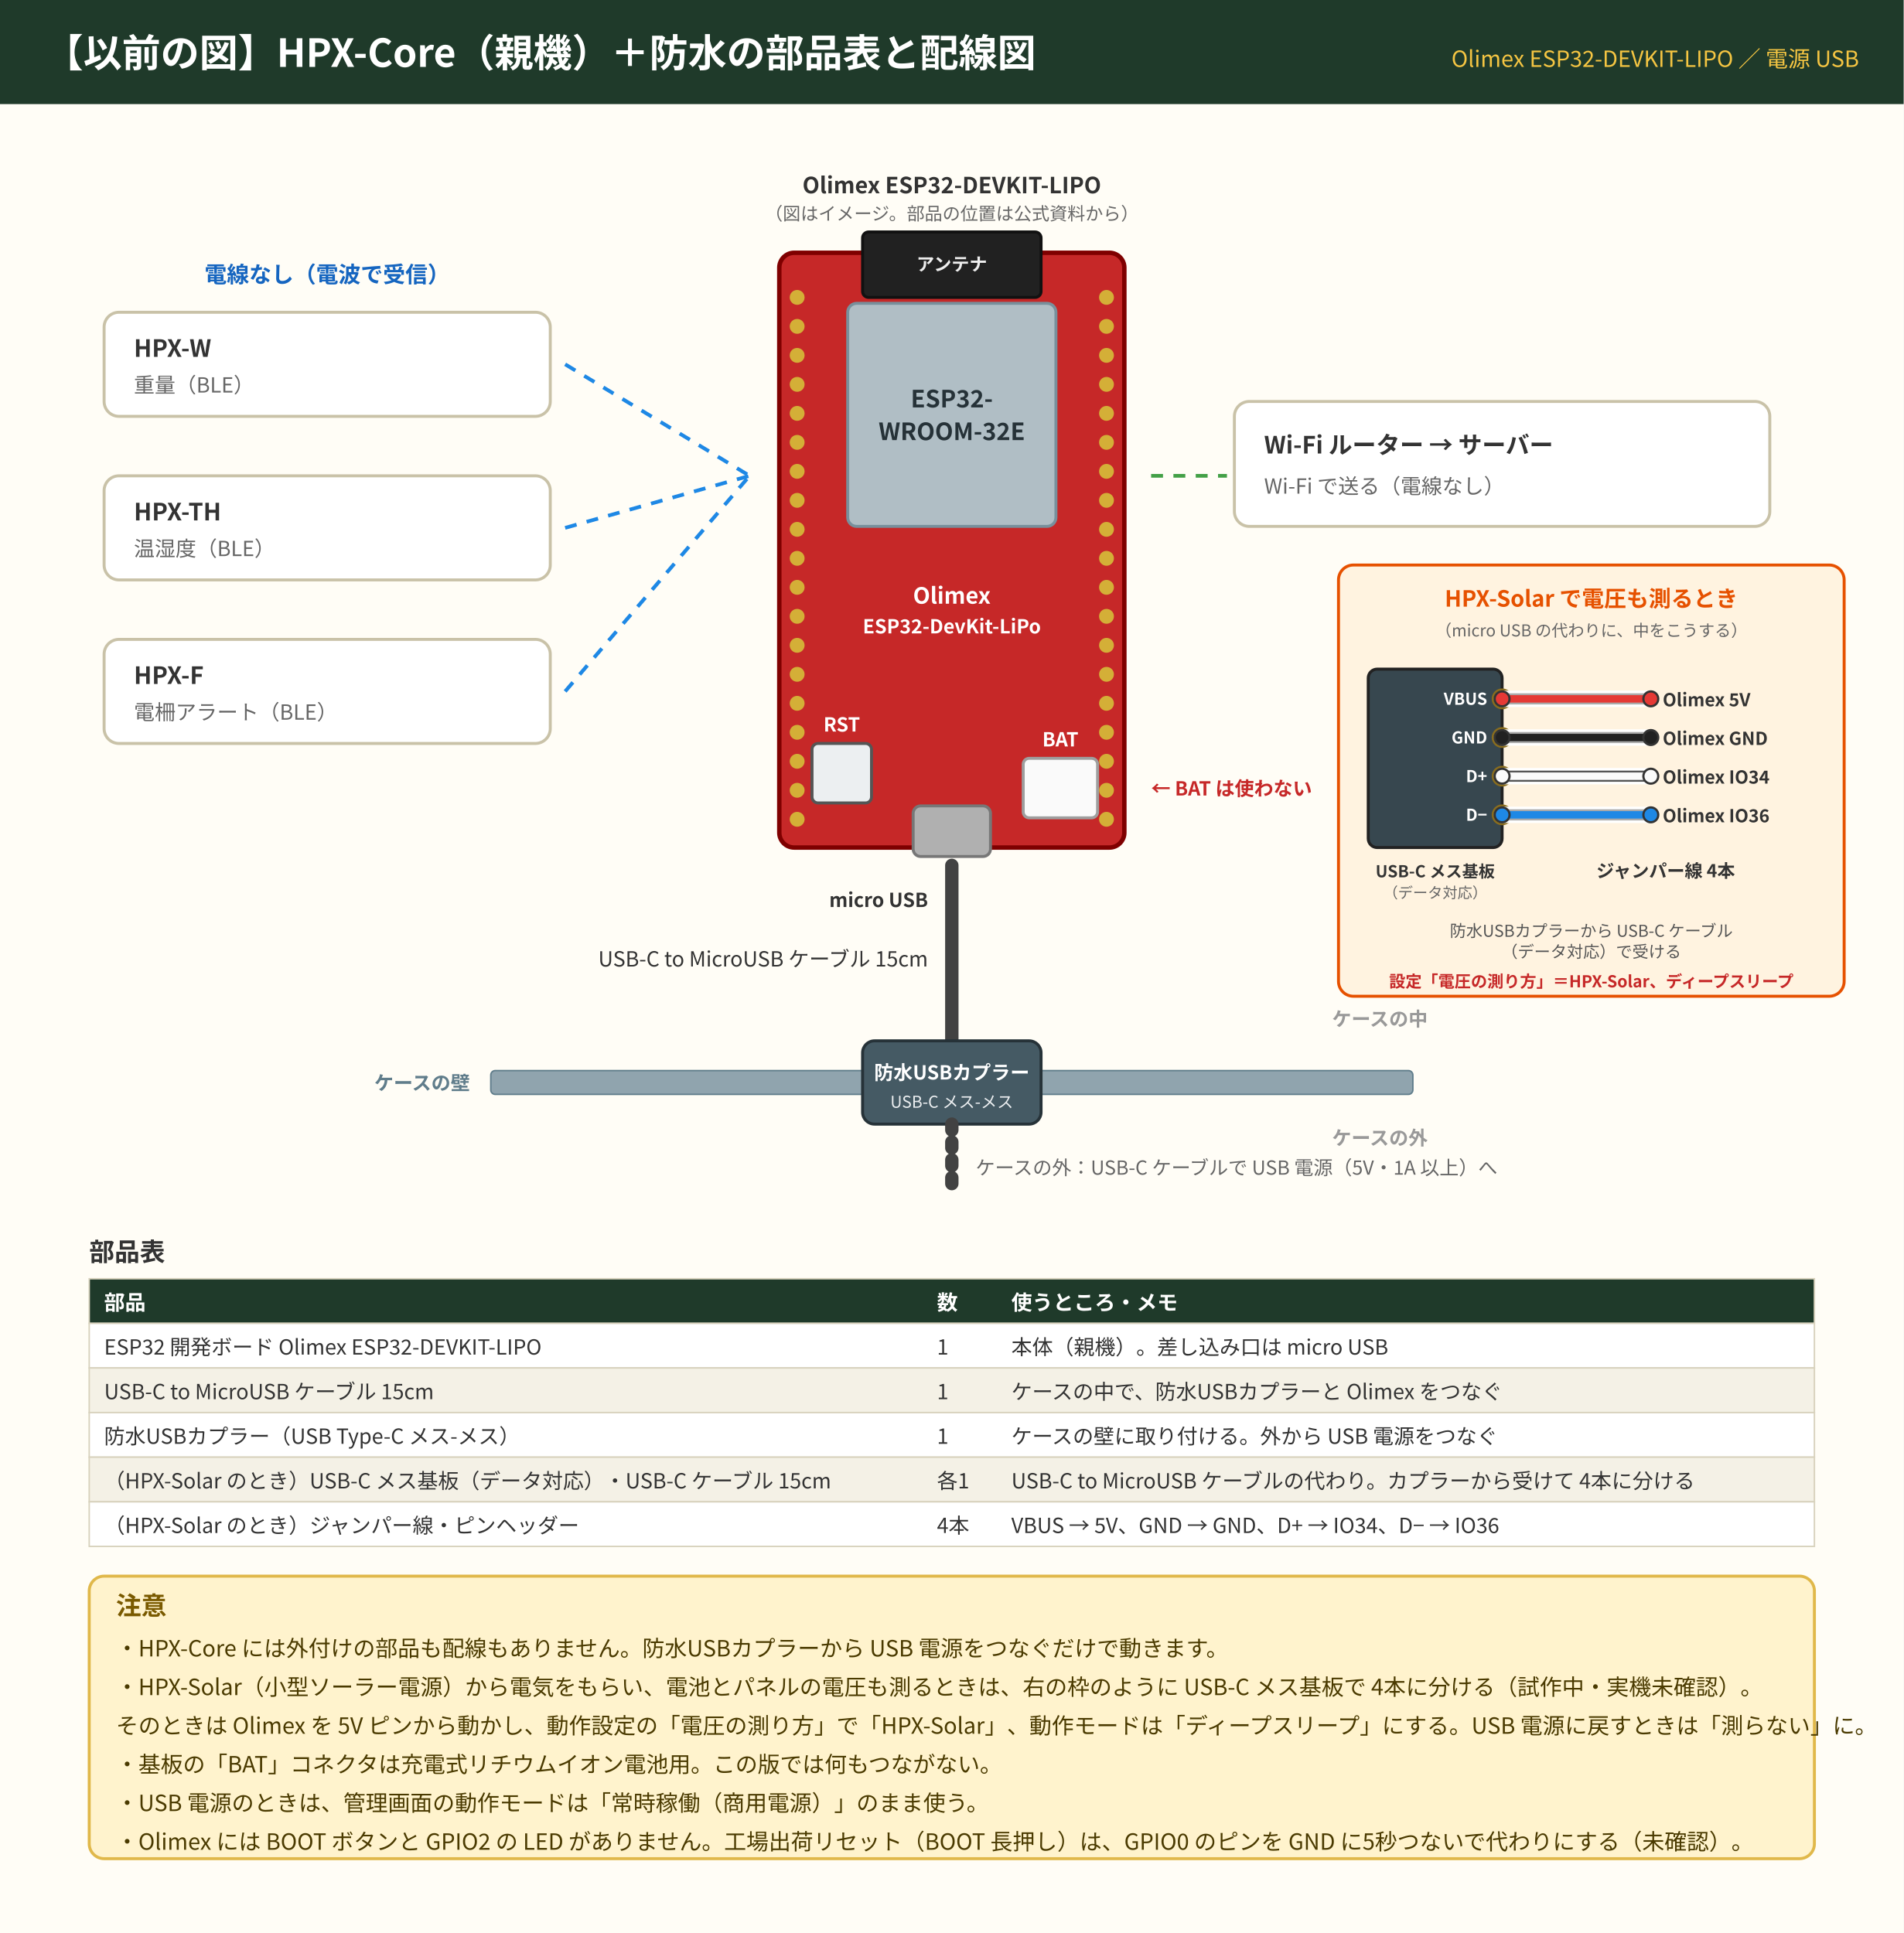
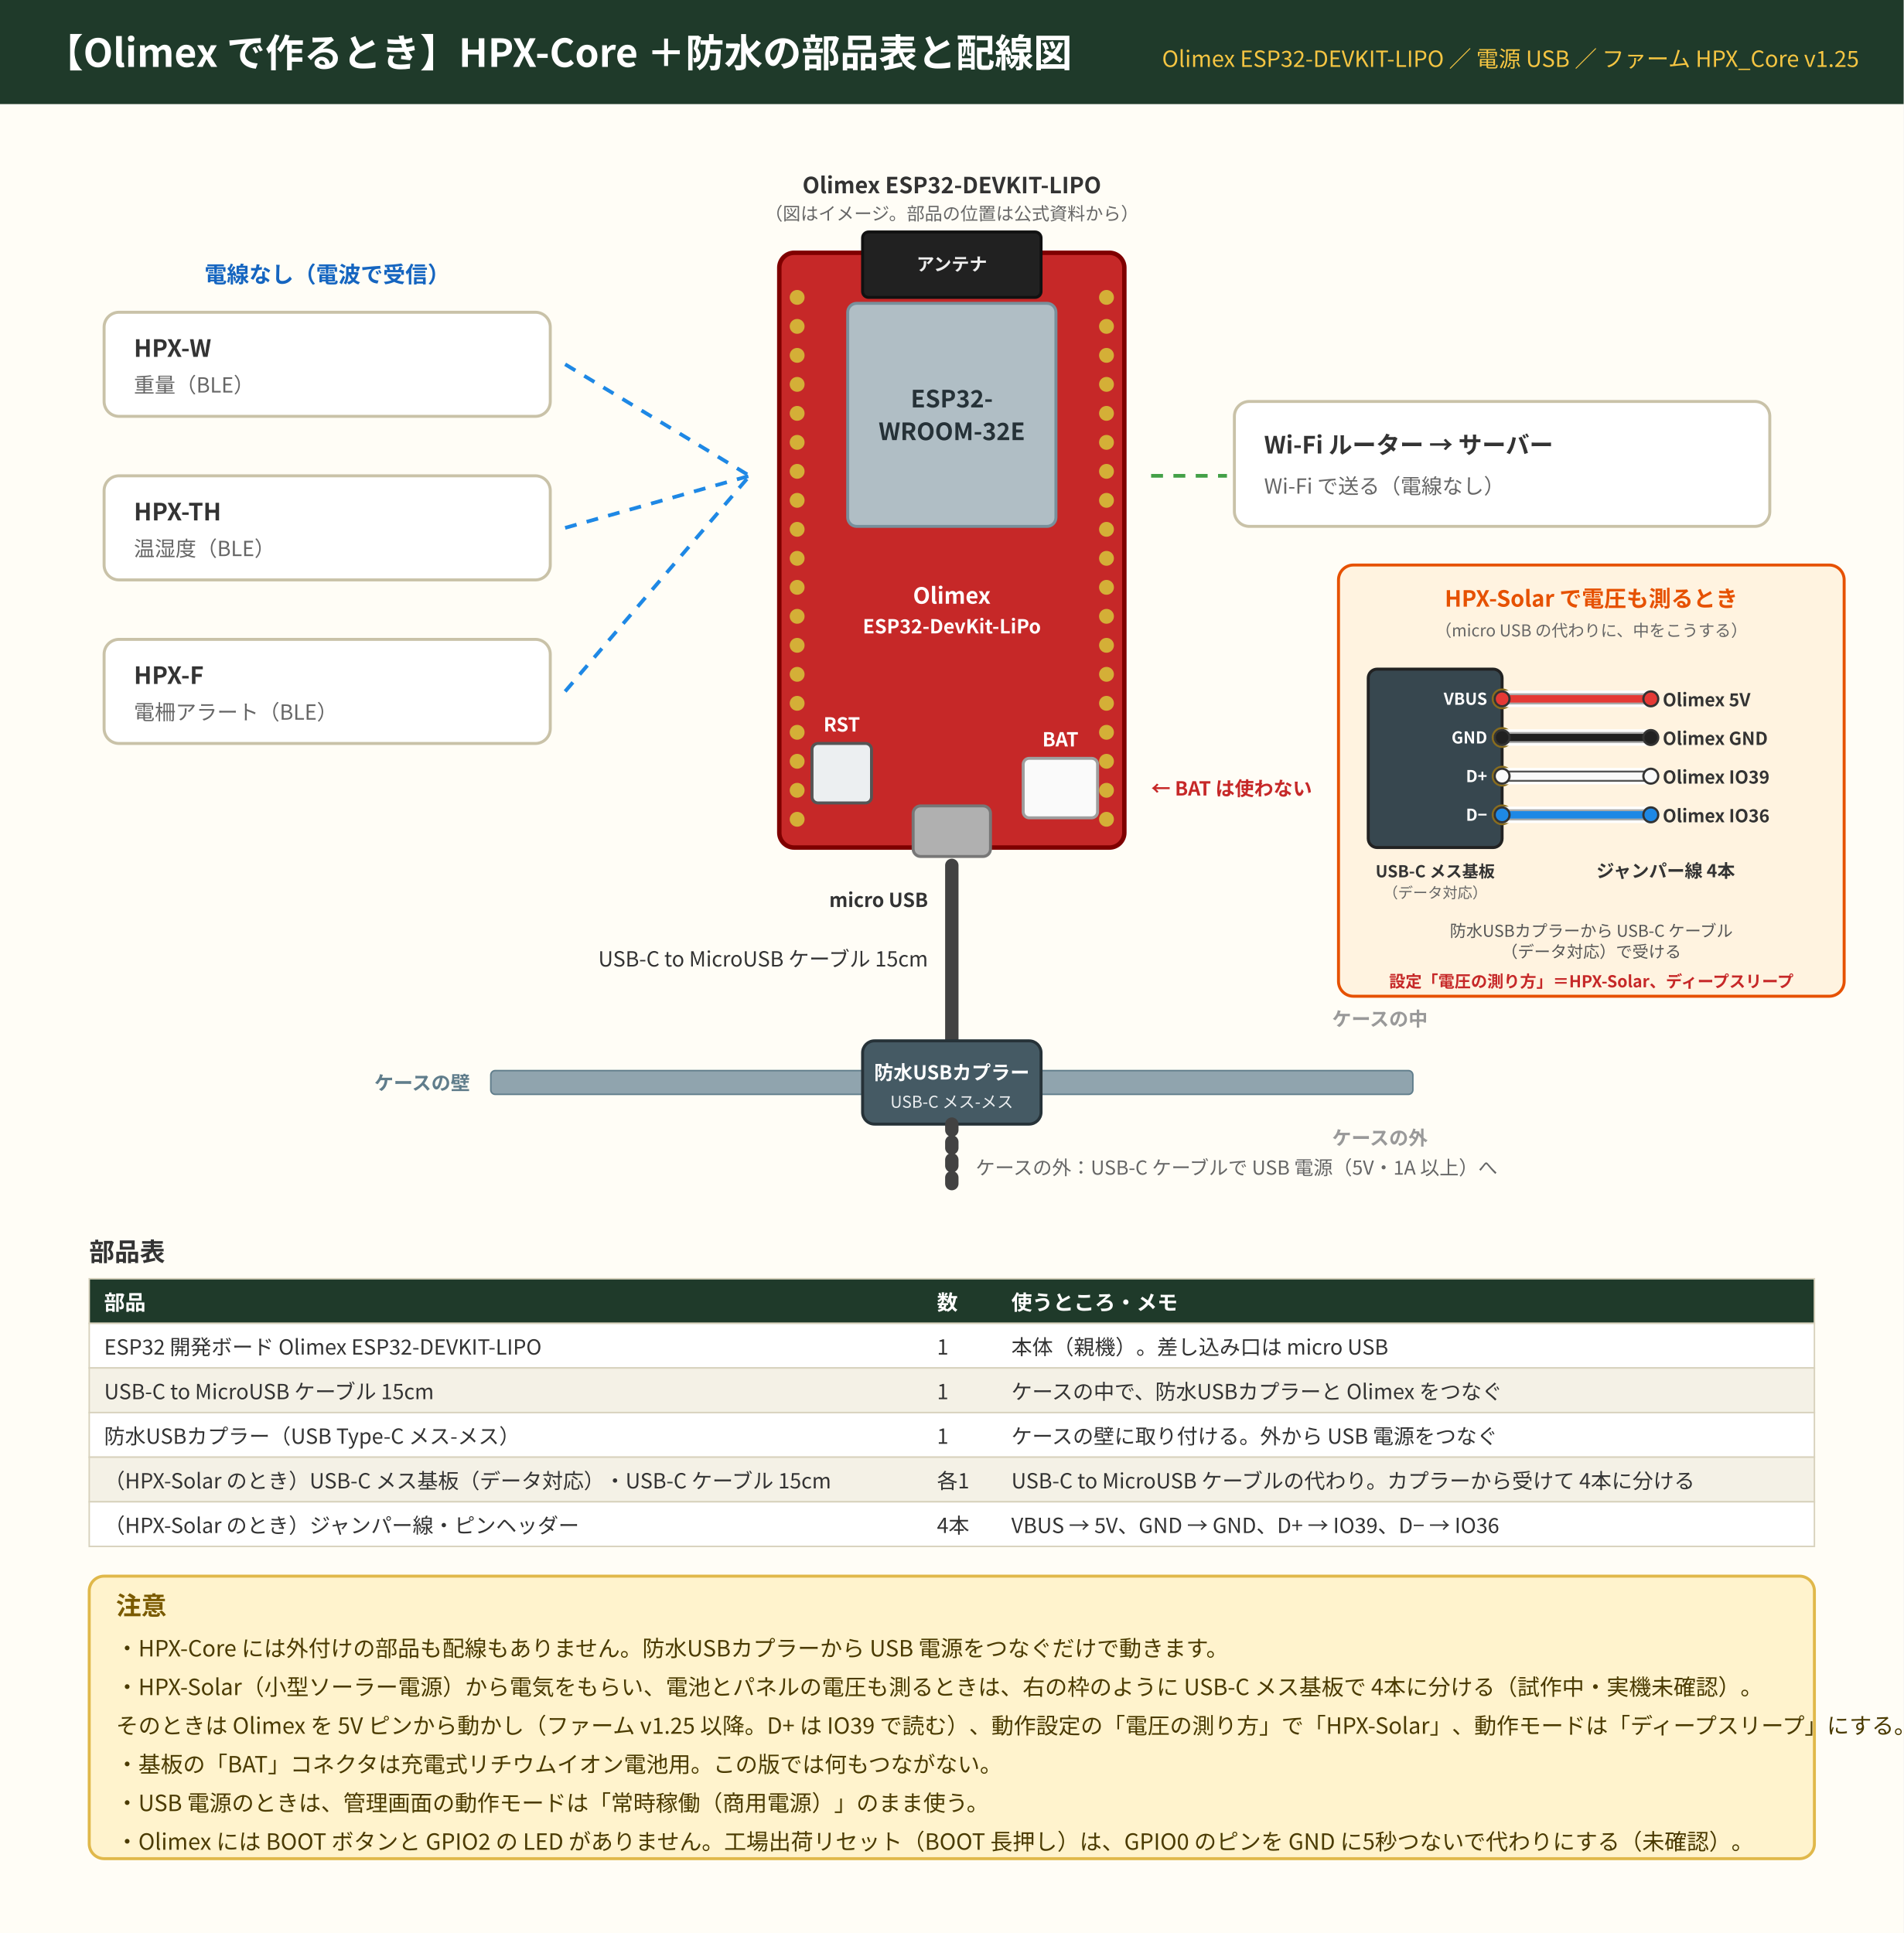
<svg xmlns="http://www.w3.org/2000/svg" width="1280" height="1300" viewBox="0 0 1280 1300">
  <rect width="100%" height="100%" fill="#fffdf6" />
  <rect x="0" y="0" width="1280" height="70" rx="0" fill="#1f3a2a" stroke="none" stroke-width="2" />
-   <text x="30" y="45" font-size="26" text-anchor="start" font-weight="bold" fill="#ffffff" font-family="'Hiragino Kaku Gothic ProN','Hiragino Sans','Meiryo','Yu Gothic','Noto Sans CJK JP','IPAGothic',sans-serif">【以前の図】HPX-Core（親機）＋防水の部品表と配線図</text>
-   <text x="1250" y="45" font-size="15" text-anchor="end" font-weight="normal" fill="#f5c542" font-family="'Hiragino Kaku Gothic ProN','Hiragino Sans','Meiryo','Yu Gothic','Noto Sans CJK JP','IPAGothic',sans-serif">Olimex ESP32-DEVKIT-LIPO ／ 電源 USB</text>
+   <text x="30" y="45" font-size="26" text-anchor="start" font-weight="bold" fill="#ffffff" font-family="'Hiragino Kaku Gothic ProN','Hiragino Sans','Meiryo','Yu Gothic','Noto Sans CJK JP','IPAGothic',sans-serif">【Olimex で作るとき】HPX-Core ＋防水の部品表と配線図</text>
+   <text x="1250" y="45" font-size="15" text-anchor="end" font-weight="normal" fill="#f5c542" font-family="'Hiragino Kaku Gothic ProN','Hiragino Sans','Meiryo','Yu Gothic','Noto Sans CJK JP','IPAGothic',sans-serif">Olimex ESP32-DEVKIT-LIPO ／ 電源 USB ／ ファーム HPX_Core v1.25</text>
  <rect x="524" y="170" width="232" height="400" rx="10" fill="#c62828" stroke="#7f0000" stroke-width="3" />
  <rect x="580" y="156" width="120" height="44" rx="4" fill="#212121" stroke="#111" stroke-width="2" />
  <text x="640" y="182" font-size="12" text-anchor="middle" font-weight="bold" fill="#eee" font-family="'Hiragino Kaku Gothic ProN','Hiragino Sans','Meiryo','Yu Gothic','Noto Sans CJK JP','IPAGothic',sans-serif">アンテナ</text>
  <rect x="570" y="204" width="140" height="150" rx="6" fill="#b0bec5" stroke="#78909c" stroke-width="2" />
  <text x="640" y="274" font-size="16" text-anchor="middle" font-weight="bold" fill="#263238" font-family="'Hiragino Kaku Gothic ProN','Hiragino Sans','Meiryo','Yu Gothic','Noto Sans CJK JP','IPAGothic',sans-serif">ESP32-</text>
  <text x="640" y="296" font-size="16" text-anchor="middle" font-weight="bold" fill="#263238" font-family="'Hiragino Kaku Gothic ProN','Hiragino Sans','Meiryo','Yu Gothic','Noto Sans CJK JP','IPAGothic',sans-serif">WROOM-32E</text>
  <text x="640" y="406" font-size="15" text-anchor="middle" font-weight="bold" fill="#fff" font-family="'Hiragino Kaku Gothic ProN','Hiragino Sans','Meiryo','Yu Gothic','Noto Sans CJK JP','IPAGothic',sans-serif">Olimex</text>
  <text x="640" y="426" font-size="13" text-anchor="middle" font-weight="bold" fill="#fff" font-family="'Hiragino Kaku Gothic ProN','Hiragino Sans','Meiryo','Yu Gothic','Noto Sans CJK JP','IPAGothic',sans-serif">ESP32-DevKit-LiPo</text>
  <rect x="614" y="542" width="52" height="34" rx="5" fill="#b0b0b0" stroke="#777" stroke-width="2" />
  <rect x="546" y="500" width="40" height="40" rx="4" fill="#eceff1" stroke="#555" stroke-width="2" />
  <text x="566" y="492" font-size="13" text-anchor="middle" font-weight="bold" fill="#fff" font-family="'Hiragino Kaku Gothic ProN','Hiragino Sans','Meiryo','Yu Gothic','Noto Sans CJK JP','IPAGothic',sans-serif">RST</text>
  <rect x="688" y="510" width="50" height="40" rx="4" fill="#fafafa" stroke="#9e9e9e" stroke-width="2" />
  <text x="713" y="502" font-size="13" text-anchor="middle" font-weight="bold" fill="#fff" font-family="'Hiragino Kaku Gothic ProN','Hiragino Sans','Meiryo','Yu Gothic','Noto Sans CJK JP','IPAGothic',sans-serif">BAT</text>
  <circle cx="536" cy="200.0" r="5" fill="#d4af37" />
  <circle cx="744" cy="200.0" r="5" fill="#d4af37" />
  <circle cx="536" cy="219.5" r="5" fill="#d4af37" />
  <circle cx="744" cy="219.5" r="5" fill="#d4af37" />
  <circle cx="536" cy="239.0" r="5" fill="#d4af37" />
  <circle cx="744" cy="239.0" r="5" fill="#d4af37" />
  <circle cx="536" cy="258.5" r="5" fill="#d4af37" />
  <circle cx="744" cy="258.5" r="5" fill="#d4af37" />
  <circle cx="536" cy="278.0" r="5" fill="#d4af37" />
  <circle cx="744" cy="278.0" r="5" fill="#d4af37" />
  <circle cx="536" cy="297.5" r="5" fill="#d4af37" />
  <circle cx="744" cy="297.5" r="5" fill="#d4af37" />
  <circle cx="536" cy="317.0" r="5" fill="#d4af37" />
  <circle cx="744" cy="317.0" r="5" fill="#d4af37" />
  <circle cx="536" cy="336.5" r="5" fill="#d4af37" />
  <circle cx="744" cy="336.5" r="5" fill="#d4af37" />
  <circle cx="536" cy="356.0" r="5" fill="#d4af37" />
  <circle cx="744" cy="356.0" r="5" fill="#d4af37" />
  <circle cx="536" cy="375.5" r="5" fill="#d4af37" />
  <circle cx="744" cy="375.5" r="5" fill="#d4af37" />
  <circle cx="536" cy="395.0" r="5" fill="#d4af37" />
  <circle cx="744" cy="395.0" r="5" fill="#d4af37" />
  <circle cx="536" cy="414.5" r="5" fill="#d4af37" />
  <circle cx="744" cy="414.5" r="5" fill="#d4af37" />
  <circle cx="536" cy="434.0" r="5" fill="#d4af37" />
  <circle cx="744" cy="434.0" r="5" fill="#d4af37" />
  <circle cx="536" cy="453.5" r="5" fill="#d4af37" />
  <circle cx="744" cy="453.5" r="5" fill="#d4af37" />
  <circle cx="536" cy="473.0" r="5" fill="#d4af37" />
  <circle cx="744" cy="473.0" r="5" fill="#d4af37" />
  <circle cx="536" cy="492.5" r="5" fill="#d4af37" />
  <circle cx="744" cy="492.5" r="5" fill="#d4af37" />
  <circle cx="536" cy="512.0" r="5" fill="#d4af37" />
  <circle cx="744" cy="512.0" r="5" fill="#d4af37" />
  <circle cx="536" cy="531.5" r="5" fill="#d4af37" />
  <circle cx="744" cy="531.5" r="5" fill="#d4af37" />
  <circle cx="536" cy="551.0" r="5" fill="#d4af37" />
  <circle cx="744" cy="551.0" r="5" fill="#d4af37" />
  <text x="640" y="130" font-size="15" text-anchor="middle" font-weight="bold" fill="#333" font-family="'Hiragino Kaku Gothic ProN','Hiragino Sans','Meiryo','Yu Gothic','Noto Sans CJK JP','IPAGothic',sans-serif">Olimex ESP32-DEVKIT-LIPO</text>
  <text x="640" y="148" font-size="12" text-anchor="middle" font-weight="normal" fill="#666" font-family="'Hiragino Kaku Gothic ProN','Hiragino Sans','Meiryo','Yu Gothic','Noto Sans CJK JP','IPAGothic',sans-serif">（図はイメージ。部品の位置は公式資料から）</text>
  <text x="774" y="535" font-size="13" text-anchor="start" font-weight="bold" fill="#c62828" font-family="'Hiragino Kaku Gothic ProN','Hiragino Sans','Meiryo','Yu Gothic','Noto Sans CJK JP','IPAGothic',sans-serif">← BAT は使わない</text>
  <text x="624" y="610" font-size="13" text-anchor="end" font-weight="bold" fill="#333" font-family="'Hiragino Kaku Gothic ProN','Hiragino Sans','Meiryo','Yu Gothic','Noto Sans CJK JP','IPAGothic',sans-serif">micro USB</text>
  <path d="M640,582 L640,700" stroke="#424242" stroke-width="9" stroke-linecap="round" />
  <text x="624" y="650" font-size="14" text-anchor="end" font-weight="normal" fill="#333" font-family="'Hiragino Kaku Gothic ProN','Hiragino Sans','Meiryo','Yu Gothic','Noto Sans CJK JP','IPAGothic',sans-serif">USB-C to MicroUSB ケーブル 15cm</text>
  <rect x="330" y="720" width="620" height="16" rx="3" fill="#90a4ae" stroke="#607d8b" stroke-width="1" />
  <text x="316" y="733" font-size="13" text-anchor="end" font-weight="bold" fill="#607d8b" font-family="'Hiragino Kaku Gothic ProN','Hiragino Sans','Meiryo','Yu Gothic','Noto Sans CJK JP','IPAGothic',sans-serif">ケースの壁</text>
  <rect x="580" y="700" width="120" height="56" rx="8" fill="#455a64" stroke="#263238" stroke-width="2" />
  <text x="640" y="726" font-size="13" text-anchor="middle" font-weight="bold" fill="#fff" font-family="'Hiragino Kaku Gothic ProN','Hiragino Sans','Meiryo','Yu Gothic','Noto Sans CJK JP','IPAGothic',sans-serif">防水USBカプラー</text>
  <text x="640" y="745" font-size="11" text-anchor="middle" font-weight="normal" fill="#eceff1" font-family="'Hiragino Kaku Gothic ProN','Hiragino Sans','Meiryo','Yu Gothic','Noto Sans CJK JP','IPAGothic',sans-serif">USB-C メス-メス</text>
  <path d="M640,756 L640,800" stroke="#424242" stroke-width="9" stroke-linecap="round" stroke-dasharray="4 8" />
  <text x="656" y="790" font-size="13" text-anchor="start" font-weight="normal" fill="#666" font-family="'Hiragino Kaku Gothic ProN','Hiragino Sans','Meiryo','Yu Gothic','Noto Sans CJK JP','IPAGothic',sans-serif">ケースの外：USB-C ケーブルで USB 電源（5V・1A 以上）へ</text>
  <text x="960" y="690" font-size="13" text-anchor="end" font-weight="bold" fill="#999" font-family="'Hiragino Kaku Gothic ProN','Hiragino Sans','Meiryo','Yu Gothic','Noto Sans CJK JP','IPAGothic',sans-serif">ケースの中</text>
  <text x="960" y="770" font-size="13" text-anchor="end" font-weight="bold" fill="#999" font-family="'Hiragino Kaku Gothic ProN','Hiragino Sans','Meiryo','Yu Gothic','Noto Sans CJK JP','IPAGothic',sans-serif">ケースの外</text>
  <rect x="70" y="210" width="300" height="70" rx="10" fill="#ffffff" stroke="#c9c2a8" stroke-width="2" />
  <text x="90" y="240" font-size="16" text-anchor="start" font-weight="bold" fill="#333" font-family="'Hiragino Kaku Gothic ProN','Hiragino Sans','Meiryo','Yu Gothic','Noto Sans CJK JP','IPAGothic',sans-serif">HPX-W</text>
  <text x="90" y="264" font-size="14" text-anchor="start" font-weight="normal" fill="#666" font-family="'Hiragino Kaku Gothic ProN','Hiragino Sans','Meiryo','Yu Gothic','Noto Sans CJK JP','IPAGothic',sans-serif">重量（BLE）</text>
  <path d="M380,245 L504,320" stroke="#1e88e5" stroke-width="2.5" stroke-dasharray="8 7" fill="none" />
  <rect x="70" y="320" width="300" height="70" rx="10" fill="#ffffff" stroke="#c9c2a8" stroke-width="2" />
  <text x="90" y="350" font-size="16" text-anchor="start" font-weight="bold" fill="#333" font-family="'Hiragino Kaku Gothic ProN','Hiragino Sans','Meiryo','Yu Gothic','Noto Sans CJK JP','IPAGothic',sans-serif">HPX-TH</text>
  <text x="90" y="374" font-size="14" text-anchor="start" font-weight="normal" fill="#666" font-family="'Hiragino Kaku Gothic ProN','Hiragino Sans','Meiryo','Yu Gothic','Noto Sans CJK JP','IPAGothic',sans-serif">温湿度（BLE）</text>
  <path d="M380,355 L504,320" stroke="#1e88e5" stroke-width="2.5" stroke-dasharray="8 7" fill="none" />
  <rect x="70" y="430" width="300" height="70" rx="10" fill="#ffffff" stroke="#c9c2a8" stroke-width="2" />
  <text x="90" y="460" font-size="16" text-anchor="start" font-weight="bold" fill="#333" font-family="'Hiragino Kaku Gothic ProN','Hiragino Sans','Meiryo','Yu Gothic','Noto Sans CJK JP','IPAGothic',sans-serif">HPX-F</text>
  <text x="90" y="484" font-size="14" text-anchor="start" font-weight="normal" fill="#666" font-family="'Hiragino Kaku Gothic ProN','Hiragino Sans','Meiryo','Yu Gothic','Noto Sans CJK JP','IPAGothic',sans-serif">電柵アラート（BLE）</text>
  <path d="M380,465 L504,320" stroke="#1e88e5" stroke-width="2.5" stroke-dasharray="8 7" fill="none" />
  <text x="220" y="190" font-size="15" text-anchor="middle" font-weight="bold" fill="#1565c0" font-family="'Hiragino Kaku Gothic ProN','Hiragino Sans','Meiryo','Yu Gothic','Noto Sans CJK JP','IPAGothic',sans-serif">電線なし（電波で受信）</text>
  <rect x="830" y="270" width="360" height="84" rx="10" fill="#ffffff" stroke="#c9c2a8" stroke-width="2" />
  <text x="850" y="305" font-size="16" text-anchor="start" font-weight="bold" fill="#333" font-family="'Hiragino Kaku Gothic ProN','Hiragino Sans','Meiryo','Yu Gothic','Noto Sans CJK JP','IPAGothic',sans-serif">Wi-Fi ルーター → サーバー</text>
  <text x="850" y="332" font-size="14" text-anchor="start" font-weight="normal" fill="#666" font-family="'Hiragino Kaku Gothic ProN','Hiragino Sans','Meiryo','Yu Gothic','Noto Sans CJK JP','IPAGothic',sans-serif">Wi-Fi で送る（電線なし）</text>
  <path d="M774,320 L825,320" stroke="#43a047" stroke-width="2.5" stroke-dasharray="8 7" fill="none" />
  <rect x="900" y="380" width="340" height="290" rx="10" fill="#fff3e0" stroke="#e65100" stroke-width="2" />
  <text x="1070" y="408" font-size="15" text-anchor="middle" font-weight="bold" fill="#e65100" font-family="'Hiragino Kaku Gothic ProN','Hiragino Sans','Meiryo','Yu Gothic','Noto Sans CJK JP','IPAGothic',sans-serif">HPX-Solar で電圧も測るとき</text>
  <text x="1070" y="428" font-size="11" text-anchor="middle" font-weight="normal" fill="#666" font-family="'Hiragino Kaku Gothic ProN','Hiragino Sans','Meiryo','Yu Gothic','Noto Sans CJK JP','IPAGothic',sans-serif">（micro USB の代わりに、中をこうする）</text>
  <rect x="920" y="450" width="90" height="120" rx="6" fill="#37474f" stroke="#222" stroke-width="2" />
  <text x="965" y="590" font-size="11" text-anchor="middle" font-weight="bold" fill="#333" font-family="'Hiragino Kaku Gothic ProN','Hiragino Sans','Meiryo','Yu Gothic','Noto Sans CJK JP','IPAGothic',sans-serif">USB-C メス基板</text>
  <text x="965" y="604" font-size="10" text-anchor="middle" font-weight="normal" fill="#666" font-family="'Hiragino Kaku Gothic ProN','Hiragino Sans','Meiryo','Yu Gothic','Noto Sans CJK JP','IPAGothic',sans-serif">（データ対応）</text>
  <text x="1070" y="630" font-size="11" text-anchor="middle" font-weight="normal" fill="#555" font-family="'Hiragino Kaku Gothic ProN','Hiragino Sans','Meiryo','Yu Gothic','Noto Sans CJK JP','IPAGothic',sans-serif">防水USBカプラーから USB-C ケーブル</text>
  <text x="1070" y="644" font-size="11" text-anchor="middle" font-weight="normal" fill="#555" font-family="'Hiragino Kaku Gothic ProN','Hiragino Sans','Meiryo','Yu Gothic','Noto Sans CJK JP','IPAGothic',sans-serif">（データ対応）で受ける</text>
  <circle cx="1010" cy="470" r="6" fill="#d4af37" stroke="#8a6d1d" stroke-width="2" />
  <text x="1000" y="474" font-size="11" text-anchor="end" font-weight="bold" fill="#fff" font-family="'Hiragino Kaku Gothic ProN','Hiragino Sans','Meiryo','Yu Gothic','Noto Sans CJK JP','IPAGothic',sans-serif">VBUS</text>
  <path d="M1010,470 L1110,470" fill="none" stroke="#ffffff" stroke-width="11" stroke-linejoin="round" stroke-linecap="round" />
  <path d="M1010,470 L1110,470" fill="none" stroke="#00000055" stroke-width="7.5" stroke-linejoin="round" stroke-linecap="round" />
  <path d="M1010,470 L1110,470" fill="none" stroke="#e53935" stroke-width="5" stroke-linejoin="round" stroke-linecap="round" />
  <text x="1118" y="475" font-size="12" text-anchor="start" font-weight="bold" fill="#333" font-family="'Hiragino Kaku Gothic ProN','Hiragino Sans','Meiryo','Yu Gothic','Noto Sans CJK JP','IPAGothic',sans-serif">Olimex 5V</text>
  <circle cx="1010" cy="496" r="6" fill="#d4af37" stroke="#8a6d1d" stroke-width="2" />
  <text x="1000" y="500" font-size="11" text-anchor="end" font-weight="bold" fill="#fff" font-family="'Hiragino Kaku Gothic ProN','Hiragino Sans','Meiryo','Yu Gothic','Noto Sans CJK JP','IPAGothic',sans-serif">GND</text>
  <path d="M1010,496 L1110,496" fill="none" stroke="#ffffff" stroke-width="11" stroke-linejoin="round" stroke-linecap="round" />
  <path d="M1010,496 L1110,496" fill="none" stroke="#00000055" stroke-width="7.5" stroke-linejoin="round" stroke-linecap="round" />
  <path d="M1010,496 L1110,496" fill="none" stroke="#212121" stroke-width="5" stroke-linejoin="round" stroke-linecap="round" />
  <text x="1118" y="501" font-size="12" text-anchor="start" font-weight="bold" fill="#333" font-family="'Hiragino Kaku Gothic ProN','Hiragino Sans','Meiryo','Yu Gothic','Noto Sans CJK JP','IPAGothic',sans-serif">Olimex GND</text>
  <circle cx="1010" cy="522" r="6" fill="#d4af37" stroke="#8a6d1d" stroke-width="2" />
  <text x="1000" y="526" font-size="11" text-anchor="end" font-weight="bold" fill="#fff" font-family="'Hiragino Kaku Gothic ProN','Hiragino Sans','Meiryo','Yu Gothic','Noto Sans CJK JP','IPAGothic',sans-serif">D+</text>
  <path d="M1010,522 L1110,522" fill="none" stroke="#ffffff" stroke-width="11" stroke-linejoin="round" stroke-linecap="round" />
  <path d="M1010,522 L1110,522" fill="none" stroke="#555" stroke-width="7.5" stroke-linejoin="round" stroke-linecap="round" />
  <path d="M1010,522 L1110,522" fill="none" stroke="#fafafa" stroke-width="5" stroke-linejoin="round" stroke-linecap="round" />
-   <text x="1118" y="527" font-size="12" text-anchor="start" font-weight="bold" fill="#333" font-family="'Hiragino Kaku Gothic ProN','Hiragino Sans','Meiryo','Yu Gothic','Noto Sans CJK JP','IPAGothic',sans-serif">Olimex IO34</text>
+   <text x="1118" y="527" font-size="12" text-anchor="start" font-weight="bold" fill="#333" font-family="'Hiragino Kaku Gothic ProN','Hiragino Sans','Meiryo','Yu Gothic','Noto Sans CJK JP','IPAGothic',sans-serif">Olimex IO39</text>
  <circle cx="1010" cy="548" r="6" fill="#d4af37" stroke="#8a6d1d" stroke-width="2" />
  <text x="1000" y="552" font-size="11" text-anchor="end" font-weight="bold" fill="#fff" font-family="'Hiragino Kaku Gothic ProN','Hiragino Sans','Meiryo','Yu Gothic','Noto Sans CJK JP','IPAGothic',sans-serif">D−</text>
  <path d="M1010,548 L1110,548" fill="none" stroke="#ffffff" stroke-width="11" stroke-linejoin="round" stroke-linecap="round" />
  <path d="M1010,548 L1110,548" fill="none" stroke="#00000055" stroke-width="7.5" stroke-linejoin="round" stroke-linecap="round" />
  <path d="M1010,548 L1110,548" fill="none" stroke="#1e88e5" stroke-width="5" stroke-linejoin="round" stroke-linecap="round" />
  <text x="1118" y="553" font-size="12" text-anchor="start" font-weight="bold" fill="#333" font-family="'Hiragino Kaku Gothic ProN','Hiragino Sans','Meiryo','Yu Gothic','Noto Sans CJK JP','IPAGothic',sans-serif">Olimex IO36</text>
  <text x="1120" y="590" font-size="12" text-anchor="middle" font-weight="bold" fill="#333" font-family="'Hiragino Kaku Gothic ProN','Hiragino Sans','Meiryo','Yu Gothic','Noto Sans CJK JP','IPAGothic',sans-serif">ジャンパー線 4本</text>
  <text x="1070" y="664" font-size="11" text-anchor="middle" font-weight="bold" fill="#c62828" font-family="'Hiragino Kaku Gothic ProN','Hiragino Sans','Meiryo','Yu Gothic','Noto Sans CJK JP','IPAGothic',sans-serif">設定「電圧の測り方」＝HPX-Solar、ディープスリープ</text>
  <text x="60" y="848" font-size="17" text-anchor="start" font-weight="bold" fill="#333" font-family="'Hiragino Kaku Gothic ProN','Hiragino Sans','Meiryo','Yu Gothic','Noto Sans CJK JP','IPAGothic',sans-serif">部品表</text>
  <rect x="60" y="860" width="1160" height="30" rx="0" fill="#1f3a2a" stroke="#d8d2bd" stroke-width="1" />
  <text x="70" y="881" font-size="14" text-anchor="start" font-weight="bold" fill="#fff" font-family="'Hiragino Kaku Gothic ProN','Hiragino Sans','Meiryo','Yu Gothic','Noto Sans CJK JP','IPAGothic',sans-serif">部品</text>
  <text x="630" y="881" font-size="14" text-anchor="start" font-weight="bold" fill="#fff" font-family="'Hiragino Kaku Gothic ProN','Hiragino Sans','Meiryo','Yu Gothic','Noto Sans CJK JP','IPAGothic',sans-serif">数</text>
  <text x="680" y="881" font-size="14" text-anchor="start" font-weight="bold" fill="#fff" font-family="'Hiragino Kaku Gothic ProN','Hiragino Sans','Meiryo','Yu Gothic','Noto Sans CJK JP','IPAGothic',sans-serif">使うところ・メモ</text>
  <rect x="60" y="890" width="1160" height="30" rx="0" fill="#ffffff" stroke="#d8d2bd" stroke-width="1" />
  <text x="70" y="911" font-size="14" text-anchor="start" font-weight="normal" fill="#333" font-family="'Hiragino Kaku Gothic ProN','Hiragino Sans','Meiryo','Yu Gothic','Noto Sans CJK JP','IPAGothic',sans-serif">ESP32 開発ボード Olimex ESP32-DEVKIT-LIPO</text>
  <text x="630" y="911" font-size="14" text-anchor="start" font-weight="normal" fill="#333" font-family="'Hiragino Kaku Gothic ProN','Hiragino Sans','Meiryo','Yu Gothic','Noto Sans CJK JP','IPAGothic',sans-serif">1</text>
  <text x="680" y="911" font-size="14" text-anchor="start" font-weight="normal" fill="#333" font-family="'Hiragino Kaku Gothic ProN','Hiragino Sans','Meiryo','Yu Gothic','Noto Sans CJK JP','IPAGothic',sans-serif">本体（親機）。差し込み口は micro USB</text>
  <rect x="60" y="920" width="1160" height="30" rx="0" fill="#f4f1e6" stroke="#d8d2bd" stroke-width="1" />
  <text x="70" y="941" font-size="14" text-anchor="start" font-weight="normal" fill="#333" font-family="'Hiragino Kaku Gothic ProN','Hiragino Sans','Meiryo','Yu Gothic','Noto Sans CJK JP','IPAGothic',sans-serif">USB-C to MicroUSB ケーブル 15cm</text>
  <text x="630" y="941" font-size="14" text-anchor="start" font-weight="normal" fill="#333" font-family="'Hiragino Kaku Gothic ProN','Hiragino Sans','Meiryo','Yu Gothic','Noto Sans CJK JP','IPAGothic',sans-serif">1</text>
  <text x="680" y="941" font-size="14" text-anchor="start" font-weight="normal" fill="#333" font-family="'Hiragino Kaku Gothic ProN','Hiragino Sans','Meiryo','Yu Gothic','Noto Sans CJK JP','IPAGothic',sans-serif">ケースの中で、防水USBカプラーと Olimex をつなぐ</text>
  <rect x="60" y="950" width="1160" height="30" rx="0" fill="#ffffff" stroke="#d8d2bd" stroke-width="1" />
  <text x="70" y="971" font-size="14" text-anchor="start" font-weight="normal" fill="#333" font-family="'Hiragino Kaku Gothic ProN','Hiragino Sans','Meiryo','Yu Gothic','Noto Sans CJK JP','IPAGothic',sans-serif">防水USBカプラー（USB Type-C メス-メス）</text>
  <text x="630" y="971" font-size="14" text-anchor="start" font-weight="normal" fill="#333" font-family="'Hiragino Kaku Gothic ProN','Hiragino Sans','Meiryo','Yu Gothic','Noto Sans CJK JP','IPAGothic',sans-serif">1</text>
  <text x="680" y="971" font-size="14" text-anchor="start" font-weight="normal" fill="#333" font-family="'Hiragino Kaku Gothic ProN','Hiragino Sans','Meiryo','Yu Gothic','Noto Sans CJK JP','IPAGothic',sans-serif">ケースの壁に取り付ける。外から USB 電源をつなぐ</text>
  <rect x="60" y="980" width="1160" height="30" rx="0" fill="#f4f1e6" stroke="#d8d2bd" stroke-width="1" />
  <text x="70" y="1001" font-size="14" text-anchor="start" font-weight="normal" fill="#333" font-family="'Hiragino Kaku Gothic ProN','Hiragino Sans','Meiryo','Yu Gothic','Noto Sans CJK JP','IPAGothic',sans-serif">（HPX-Solar のとき）USB-C メス基板（データ対応）・USB-C ケーブル 15cm</text>
  <text x="630" y="1001" font-size="14" text-anchor="start" font-weight="normal" fill="#333" font-family="'Hiragino Kaku Gothic ProN','Hiragino Sans','Meiryo','Yu Gothic','Noto Sans CJK JP','IPAGothic',sans-serif">各1</text>
  <text x="680" y="1001" font-size="14" text-anchor="start" font-weight="normal" fill="#333" font-family="'Hiragino Kaku Gothic ProN','Hiragino Sans','Meiryo','Yu Gothic','Noto Sans CJK JP','IPAGothic',sans-serif">USB-C to MicroUSB ケーブルの代わり。カプラーから受けて 4本に分ける</text>
  <rect x="60" y="1010" width="1160" height="30" rx="0" fill="#ffffff" stroke="#d8d2bd" stroke-width="1" />
  <text x="70" y="1031" font-size="14" text-anchor="start" font-weight="normal" fill="#333" font-family="'Hiragino Kaku Gothic ProN','Hiragino Sans','Meiryo','Yu Gothic','Noto Sans CJK JP','IPAGothic',sans-serif">（HPX-Solar のとき）ジャンパー線・ピンヘッダー</text>
  <text x="630" y="1031" font-size="14" text-anchor="start" font-weight="normal" fill="#333" font-family="'Hiragino Kaku Gothic ProN','Hiragino Sans','Meiryo','Yu Gothic','Noto Sans CJK JP','IPAGothic',sans-serif">4本</text>
-   <text x="680" y="1031" font-size="14" text-anchor="start" font-weight="normal" fill="#333" font-family="'Hiragino Kaku Gothic ProN','Hiragino Sans','Meiryo','Yu Gothic','Noto Sans CJK JP','IPAGothic',sans-serif">VBUS → 5V、GND → GND、D+ → IO34、D− → IO36</text>
+   <text x="680" y="1031" font-size="14" text-anchor="start" font-weight="normal" fill="#333" font-family="'Hiragino Kaku Gothic ProN','Hiragino Sans','Meiryo','Yu Gothic','Noto Sans CJK JP','IPAGothic',sans-serif">VBUS → 5V、GND → GND、D+ → IO39、D− → IO36</text>
  <rect x="60" y="1060" width="1160" height="190" rx="10" fill="#fff3cd" stroke="#e0b84a" stroke-width="2" />
  <text x="78" y="1086" font-size="17" text-anchor="start" font-weight="bold" fill="#7a5a00" font-family="'Hiragino Kaku Gothic ProN','Hiragino Sans','Meiryo','Yu Gothic','Noto Sans CJK JP','IPAGothic',sans-serif">注意</text>
  <text x="78" y="1114" font-size="15" text-anchor="start" font-weight="normal" fill="#4a3a00" font-family="'Hiragino Kaku Gothic ProN','Hiragino Sans','Meiryo','Yu Gothic','Noto Sans CJK JP','IPAGothic',sans-serif">・HPX-Core には外付けの部品も配線もありません。防水USBカプラーから USB 電源をつなぐだけで動きます。</text>
  <text x="78" y="1140" font-size="15" text-anchor="start" font-weight="normal" fill="#4a3a00" font-family="'Hiragino Kaku Gothic ProN','Hiragino Sans','Meiryo','Yu Gothic','Noto Sans CJK JP','IPAGothic',sans-serif">・HPX-Solar（小型ソーラー電源）から電気をもらい、電池とパネルの電圧も測るときは、右の枠のように USB-C メス基板で 4本に分ける（試作中・実機未確認）。</text>
-   <text x="78" y="1166" font-size="15" text-anchor="start" font-weight="normal" fill="#4a3a00" font-family="'Hiragino Kaku Gothic ProN','Hiragino Sans','Meiryo','Yu Gothic','Noto Sans CJK JP','IPAGothic',sans-serif">  そのときは Olimex を 5V ピンから動かし、動作設定の「電圧の測り方」で「HPX-Solar」、動作モードは「ディープスリープ」にする。USB 電源に戻すときは「測らない」に。</text>
+   <text x="78" y="1166" font-size="15" text-anchor="start" font-weight="normal" fill="#4a3a00" font-family="'Hiragino Kaku Gothic ProN','Hiragino Sans','Meiryo','Yu Gothic','Noto Sans CJK JP','IPAGothic',sans-serif">  そのときは Olimex を 5V ピンから動かし（ファーム v1.25 以降。D+ は IO39 で読む）、動作設定の「電圧の測り方」で「HPX-Solar」、動作モードは「ディープスリープ」にする。USB 電源に戻すときは「測らない」に。</text>
  <text x="78" y="1192" font-size="15" text-anchor="start" font-weight="normal" fill="#4a3a00" font-family="'Hiragino Kaku Gothic ProN','Hiragino Sans','Meiryo','Yu Gothic','Noto Sans CJK JP','IPAGothic',sans-serif">・基板の「BAT」コネクタは充電式リチウムイオン電池用。この版では何もつながない。</text>
  <text x="78" y="1218" font-size="15" text-anchor="start" font-weight="normal" fill="#4a3a00" font-family="'Hiragino Kaku Gothic ProN','Hiragino Sans','Meiryo','Yu Gothic','Noto Sans CJK JP','IPAGothic',sans-serif">・USB 電源のときは、管理画面の動作モードは「常時稼働（商用電源）」のまま使う。</text>
  <text x="78" y="1244" font-size="15" text-anchor="start" font-weight="normal" fill="#4a3a00" font-family="'Hiragino Kaku Gothic ProN','Hiragino Sans','Meiryo','Yu Gothic','Noto Sans CJK JP','IPAGothic',sans-serif">・Olimex には BOOT ボタンと GPIO2 の LED がありません。工場出荷リセット（BOOT 長押し）は、GPIO0 のピンを GND に5秒つないで代わりにする（未確認）。</text>
  <circle cx="1010" cy="470" r="5" fill="#e53935" stroke="#333" stroke-width="1.5" />
  <circle cx="1110" cy="470" r="5" fill="#e53935" stroke="#333" stroke-width="1.5" />
  <circle cx="1010" cy="496" r="5" fill="#212121" stroke="#333" stroke-width="1.5" />
  <circle cx="1110" cy="496" r="5" fill="#212121" stroke="#333" stroke-width="1.5" />
  <circle cx="1010" cy="522" r="5" fill="#fafafa" stroke="#333" stroke-width="1.5" />
  <circle cx="1110" cy="522" r="5" fill="#fafafa" stroke="#333" stroke-width="1.5" />
  <circle cx="1010" cy="548" r="5" fill="#1e88e5" stroke="#333" stroke-width="1.5" />
  <circle cx="1110" cy="548" r="5" fill="#1e88e5" stroke="#333" stroke-width="1.5" />
</svg>
